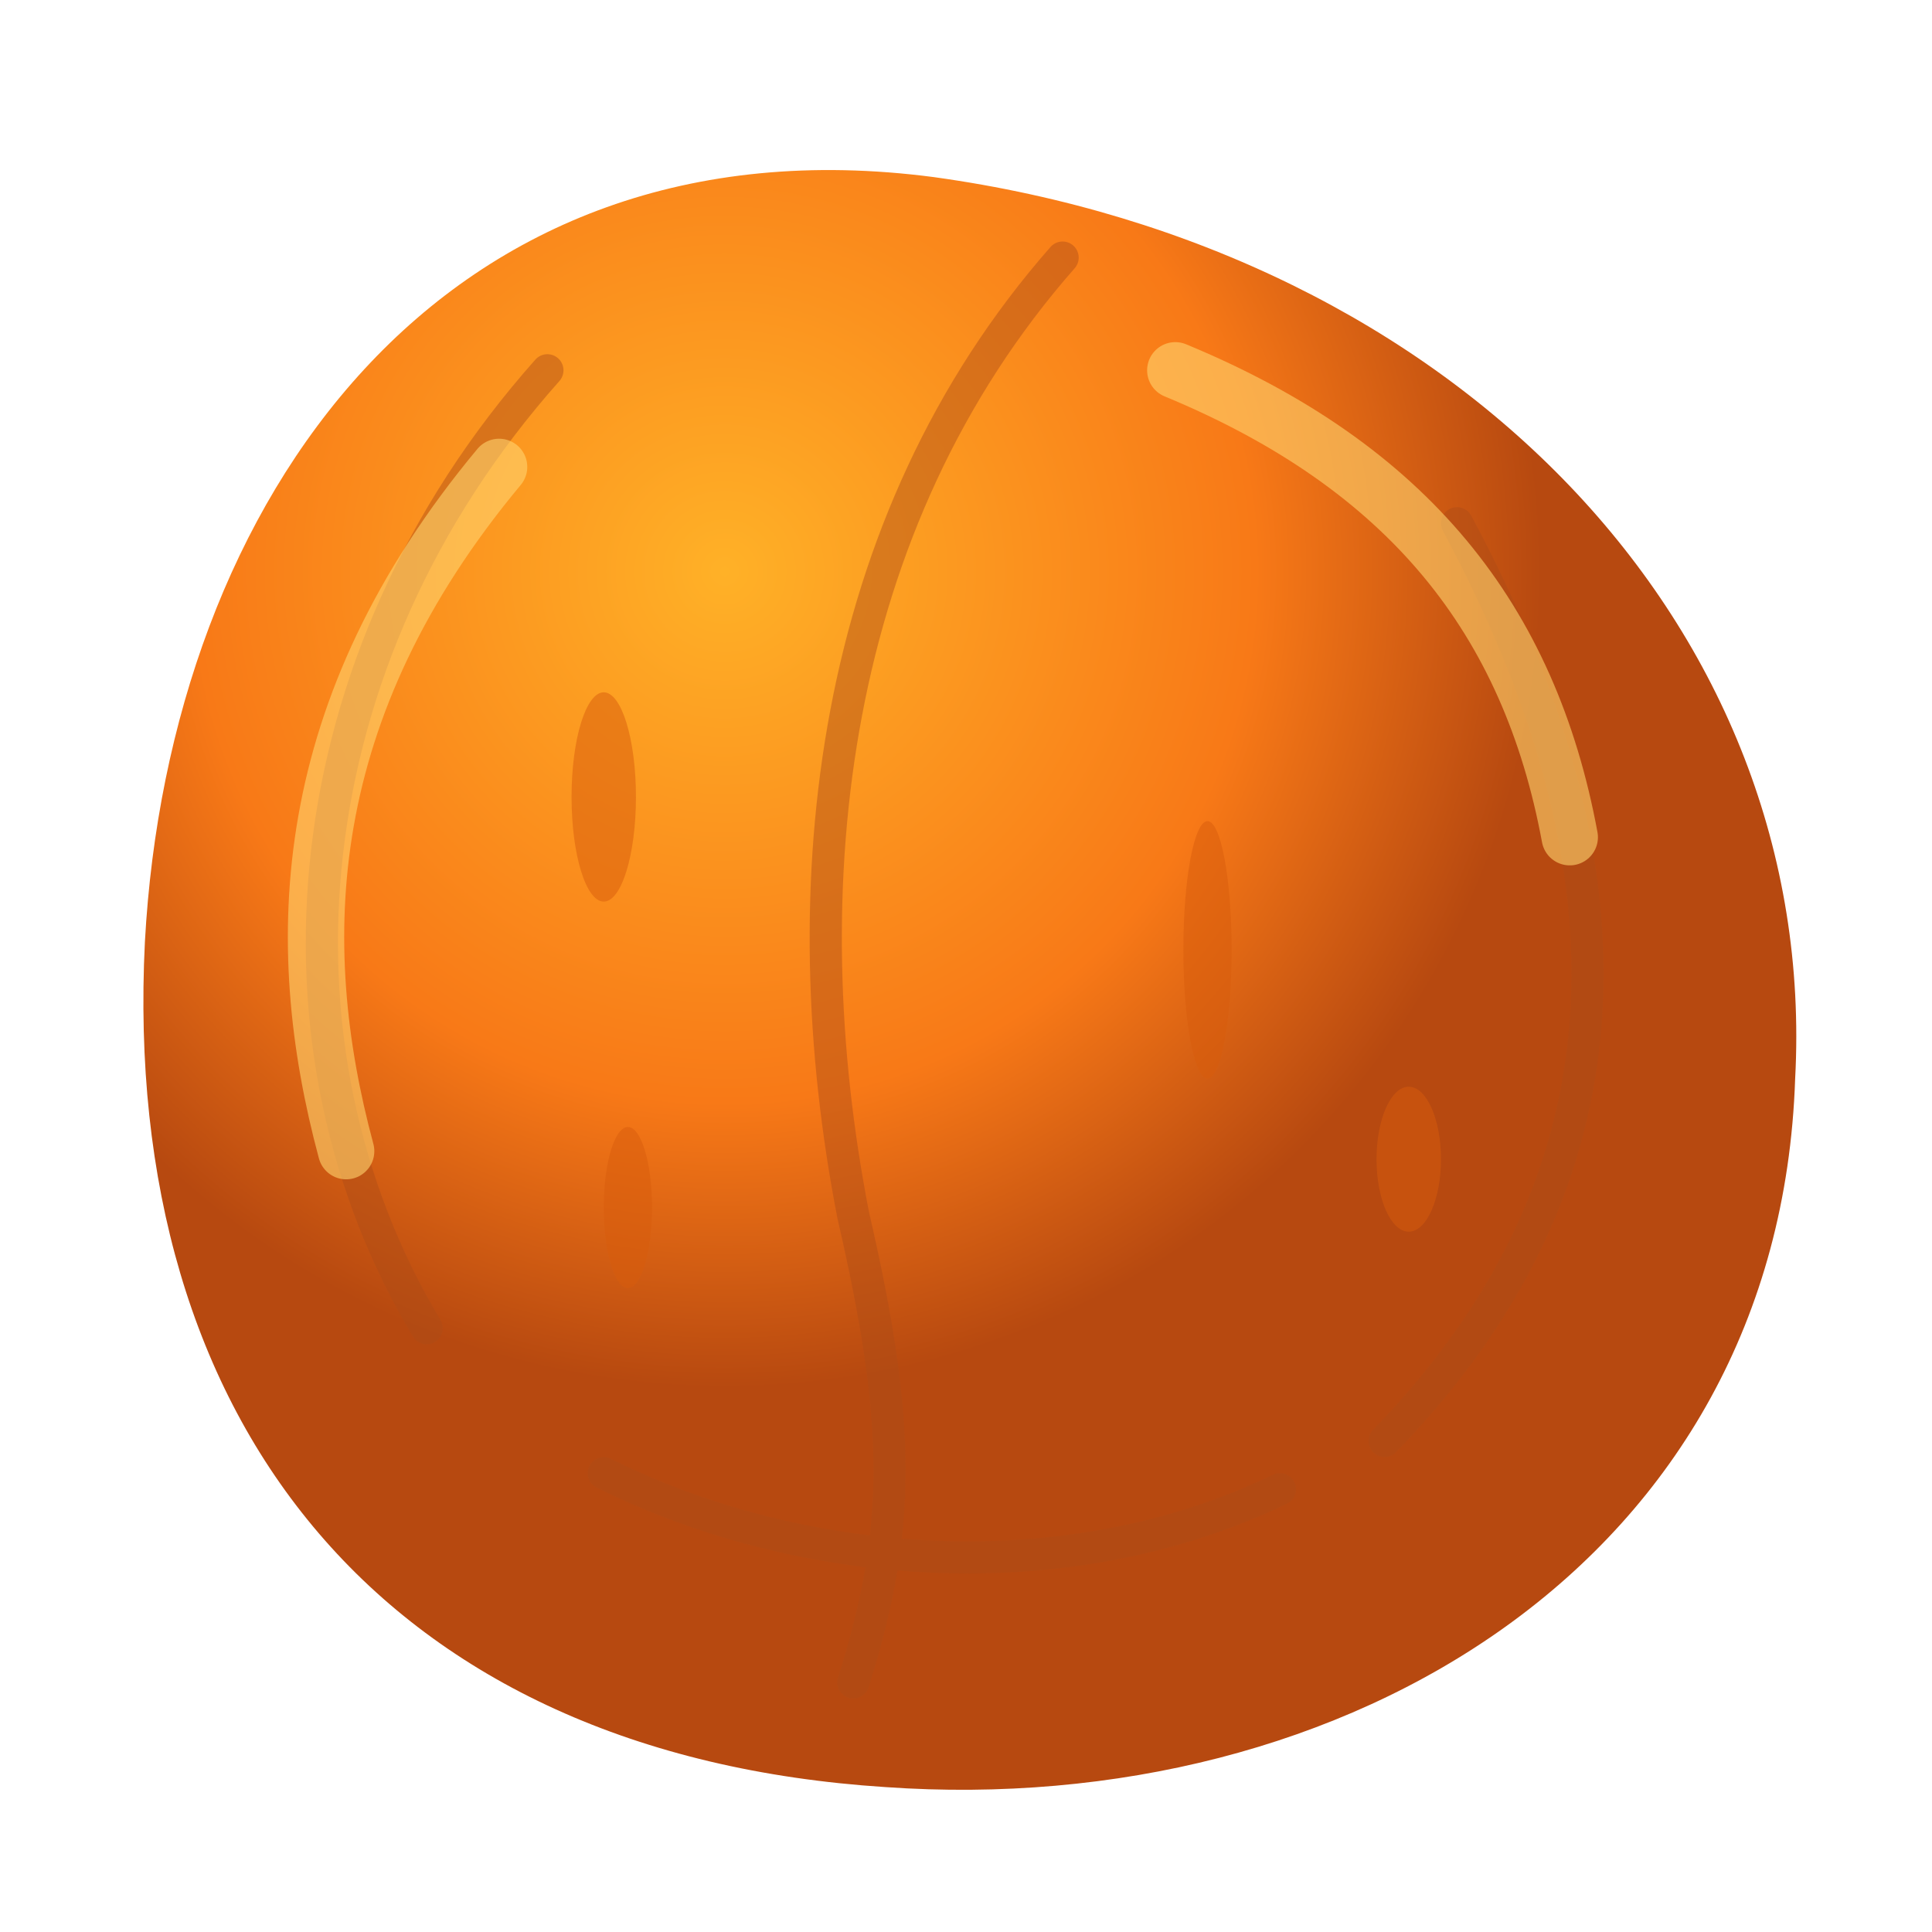
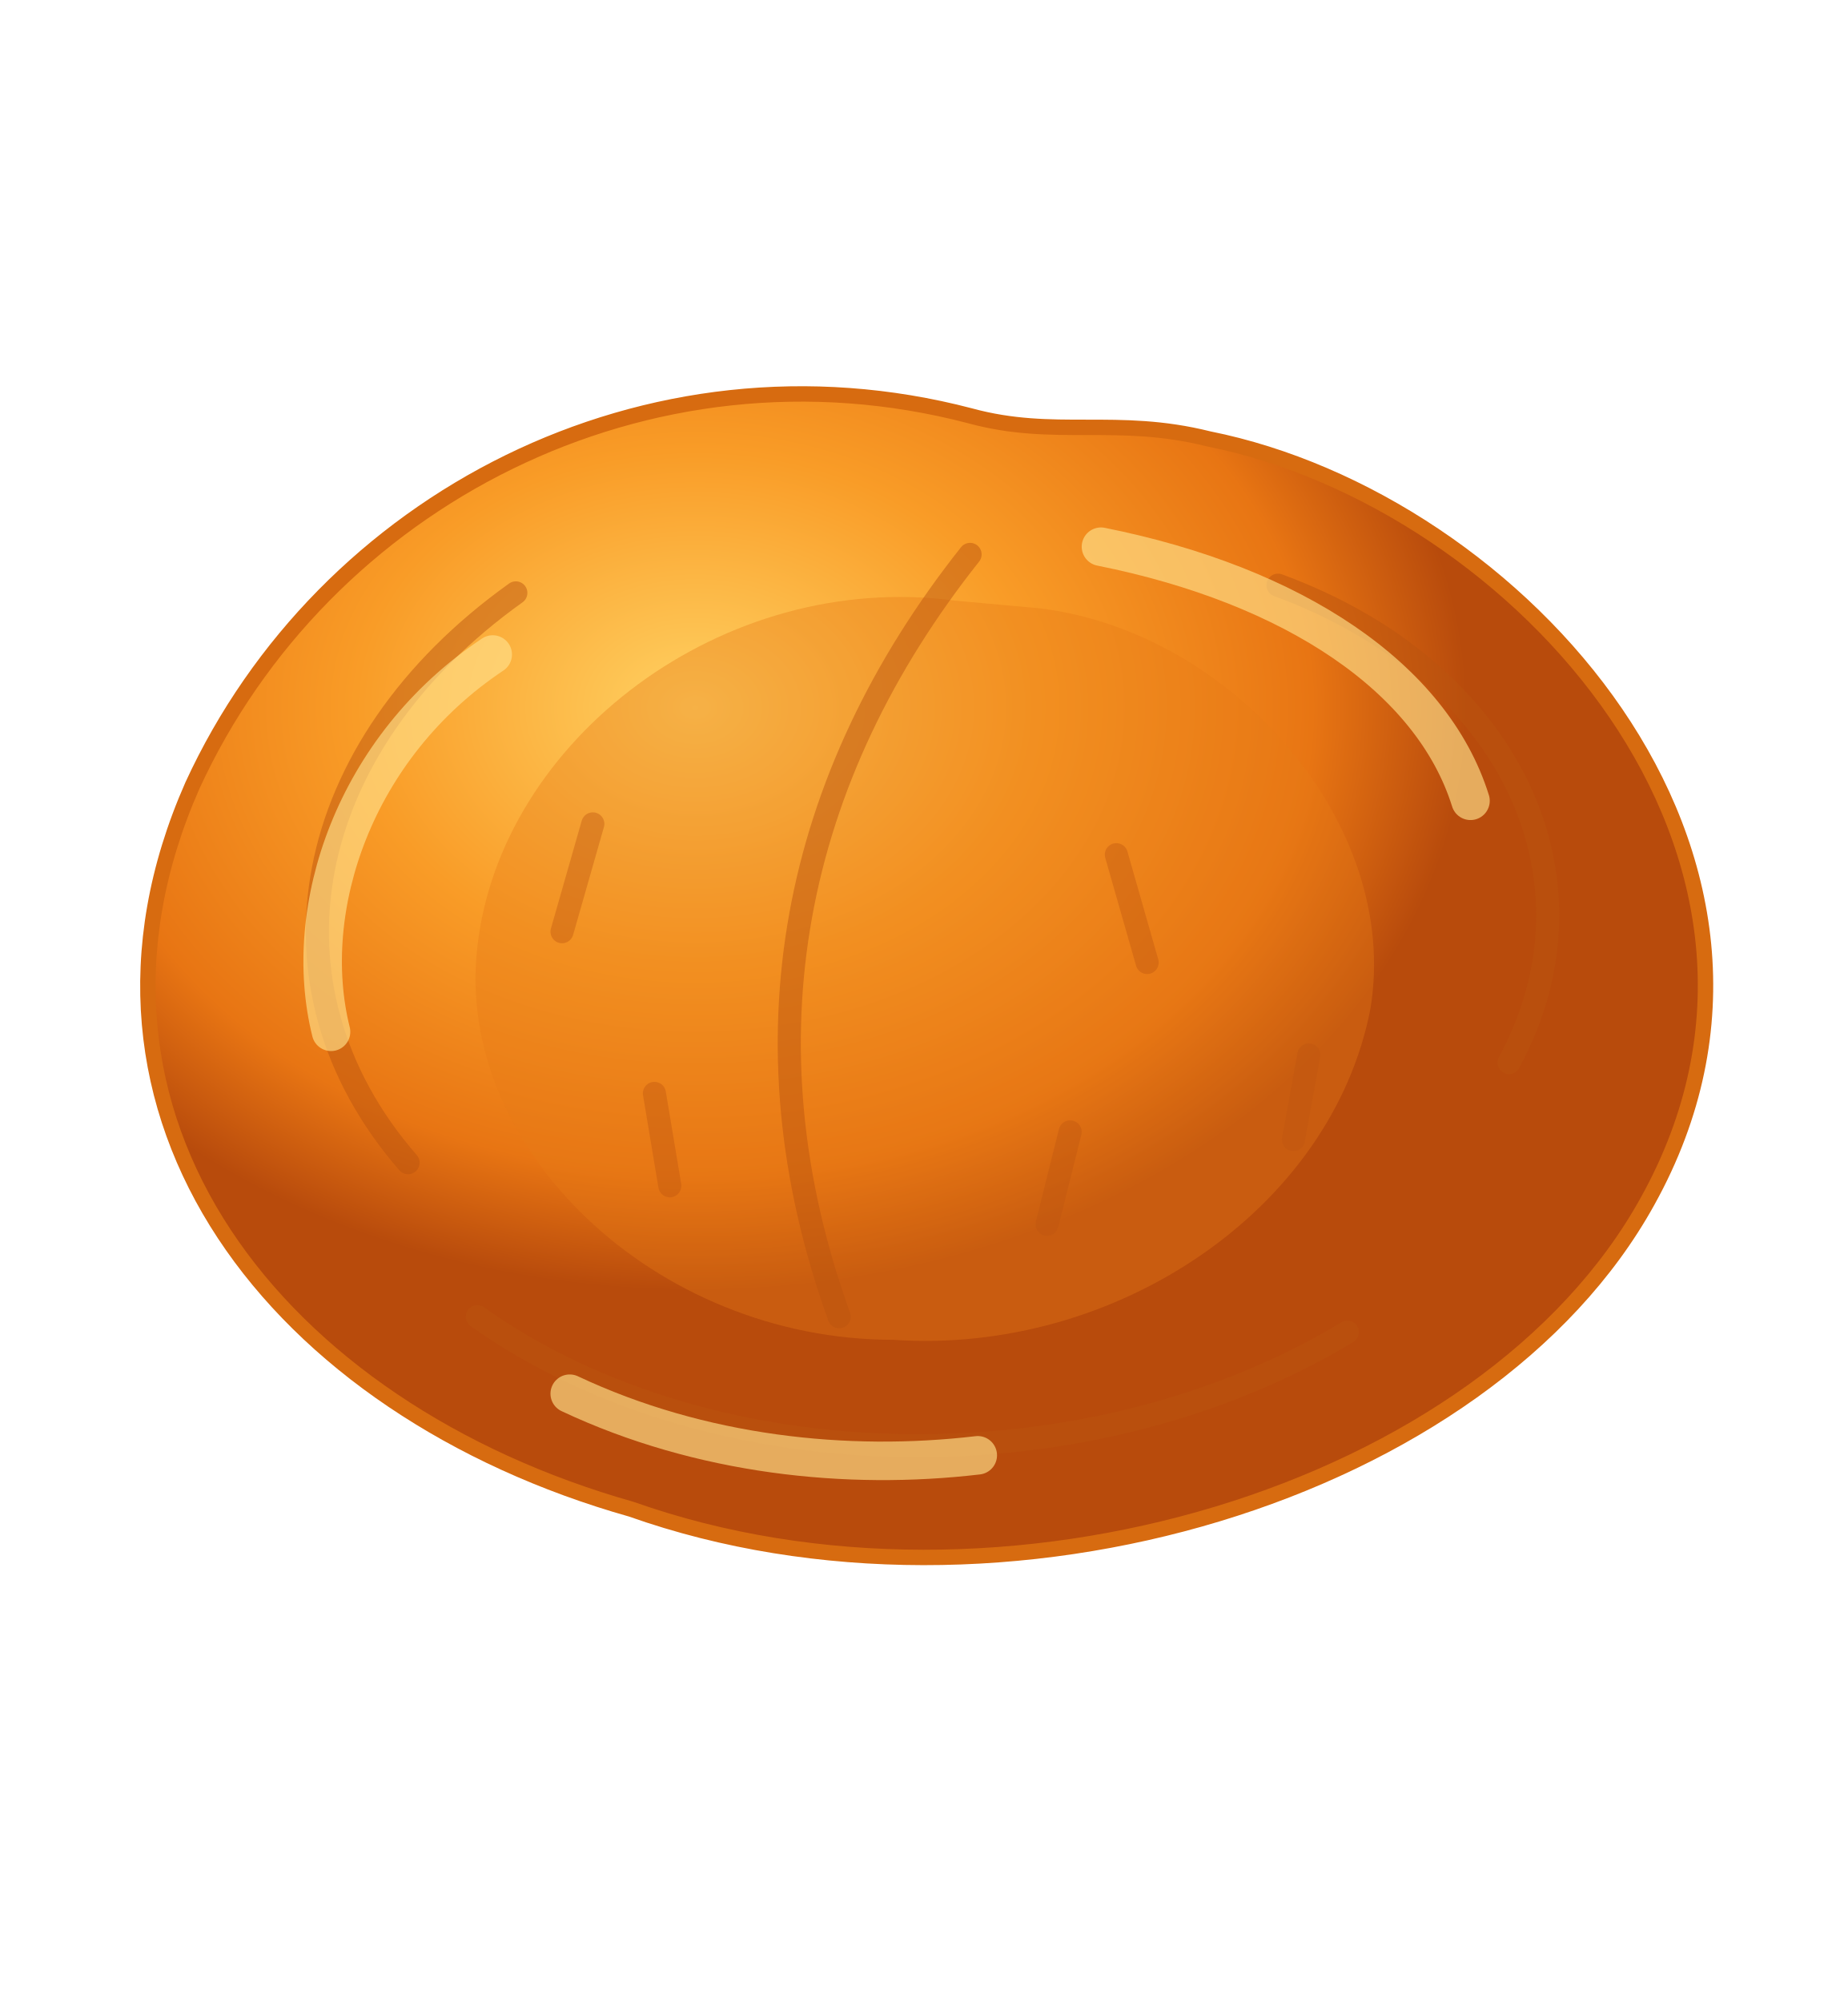
- <svg xmlns="http://www.w3.org/2000/svg" viewBox="0 0 240 240">
+ <svg xmlns="http://www.w3.org/2000/svg" viewBox="0 0 240 260">
  <defs>
-     <radialGradient id="g" cx="35%" cy="25%">
-       <stop stop-color="#ffb127" />
-       <stop offset=".65" stop-color="#f87917" />
-       <stop offset="1" stop-color="#b74910" />
+     <radialGradient id="apricot-flesh" cx="35%" cy="27%">
+       <stop stop-color="#ffd162" />
+       <stop offset=".44" stop-color="#f99c27" />
+       <stop offset=".8" stop-color="#e87513" />
+       <stop offset="1" stop-color="#b84b0c" />
    </radialGradient>
  </defs>
-   <path d="M116 22C55 14 21 62 18 117c-3 60 30 101 92 105 57 4 111-28 113-88 3-56-42-103-107-112Z" fill="url(#g)" />
-   <path d="M132 32c-29 33-34 78-26 119 6 26 6 39 0 58M68 46C36 82 32 130 53 165M181 65c22 41 24 80-9 114M75 183c24 12 57 15 84 2" fill="none" stroke="#ae4c17" stroke-width="4" opacity=".45" stroke-linecap="round" />
-   <path d="M62 58C37 88 36 117 43 143M146 46c29 12 44 31 49 58" fill="none" stroke="#ffd46e" stroke-width="7" opacity=".6" stroke-linecap="round" />
-   <g fill="#d85c0b" opacity=".5">
-     <ellipse cx="75" cy="99" rx="4" ry="13" />
-     <ellipse cx="150" cy="118" rx="3" ry="16" />
-     <ellipse cx="78" cy="150" rx="3" ry="10" />
-     <ellipse cx="175" cy="144" rx="4" ry="9" />
+   <path d="M126 54C84 43 42 65 25 102 6 145 36 183 82 196c48 17 111-2 132-40 25-45-17-91-57-99-12-3-20 0-31-3Z" fill="url(#apricot-flesh)" stroke="#d76b10" stroke-width="2" />
+   <path d="M124 78c-30-4-59 18-62 45-3 26 23 51 54 51 29 2 57-17 62-43 4-24-18-49-43-52" fill="#e77915" opacity=".37" />
+   <g fill="none" stroke-linecap="round">
+     <path d="M126 72c-23 29-30 63-17 99M67 77C39 97 33 128 53 151M166 76c30 11 43 38 30 62M62 171c31 22 80 22 113 2" stroke="#ba530e" stroke-width="3" opacity=".48" />
+     <path d="M64 85c-18 12-25 33-21 49M143 71c25 5 43 17 48 33M74 181c17 8 36 10 53 8" stroke="#ffe08b" stroke-width="5" opacity=".65" />
+     <path d="m77 107-4 14m12 21 2 12m58-43 4 14m-10 22-3 12m34-22-2 11" stroke="#bf560f" stroke-width="3" opacity=".4" />
  </g>
</svg>
